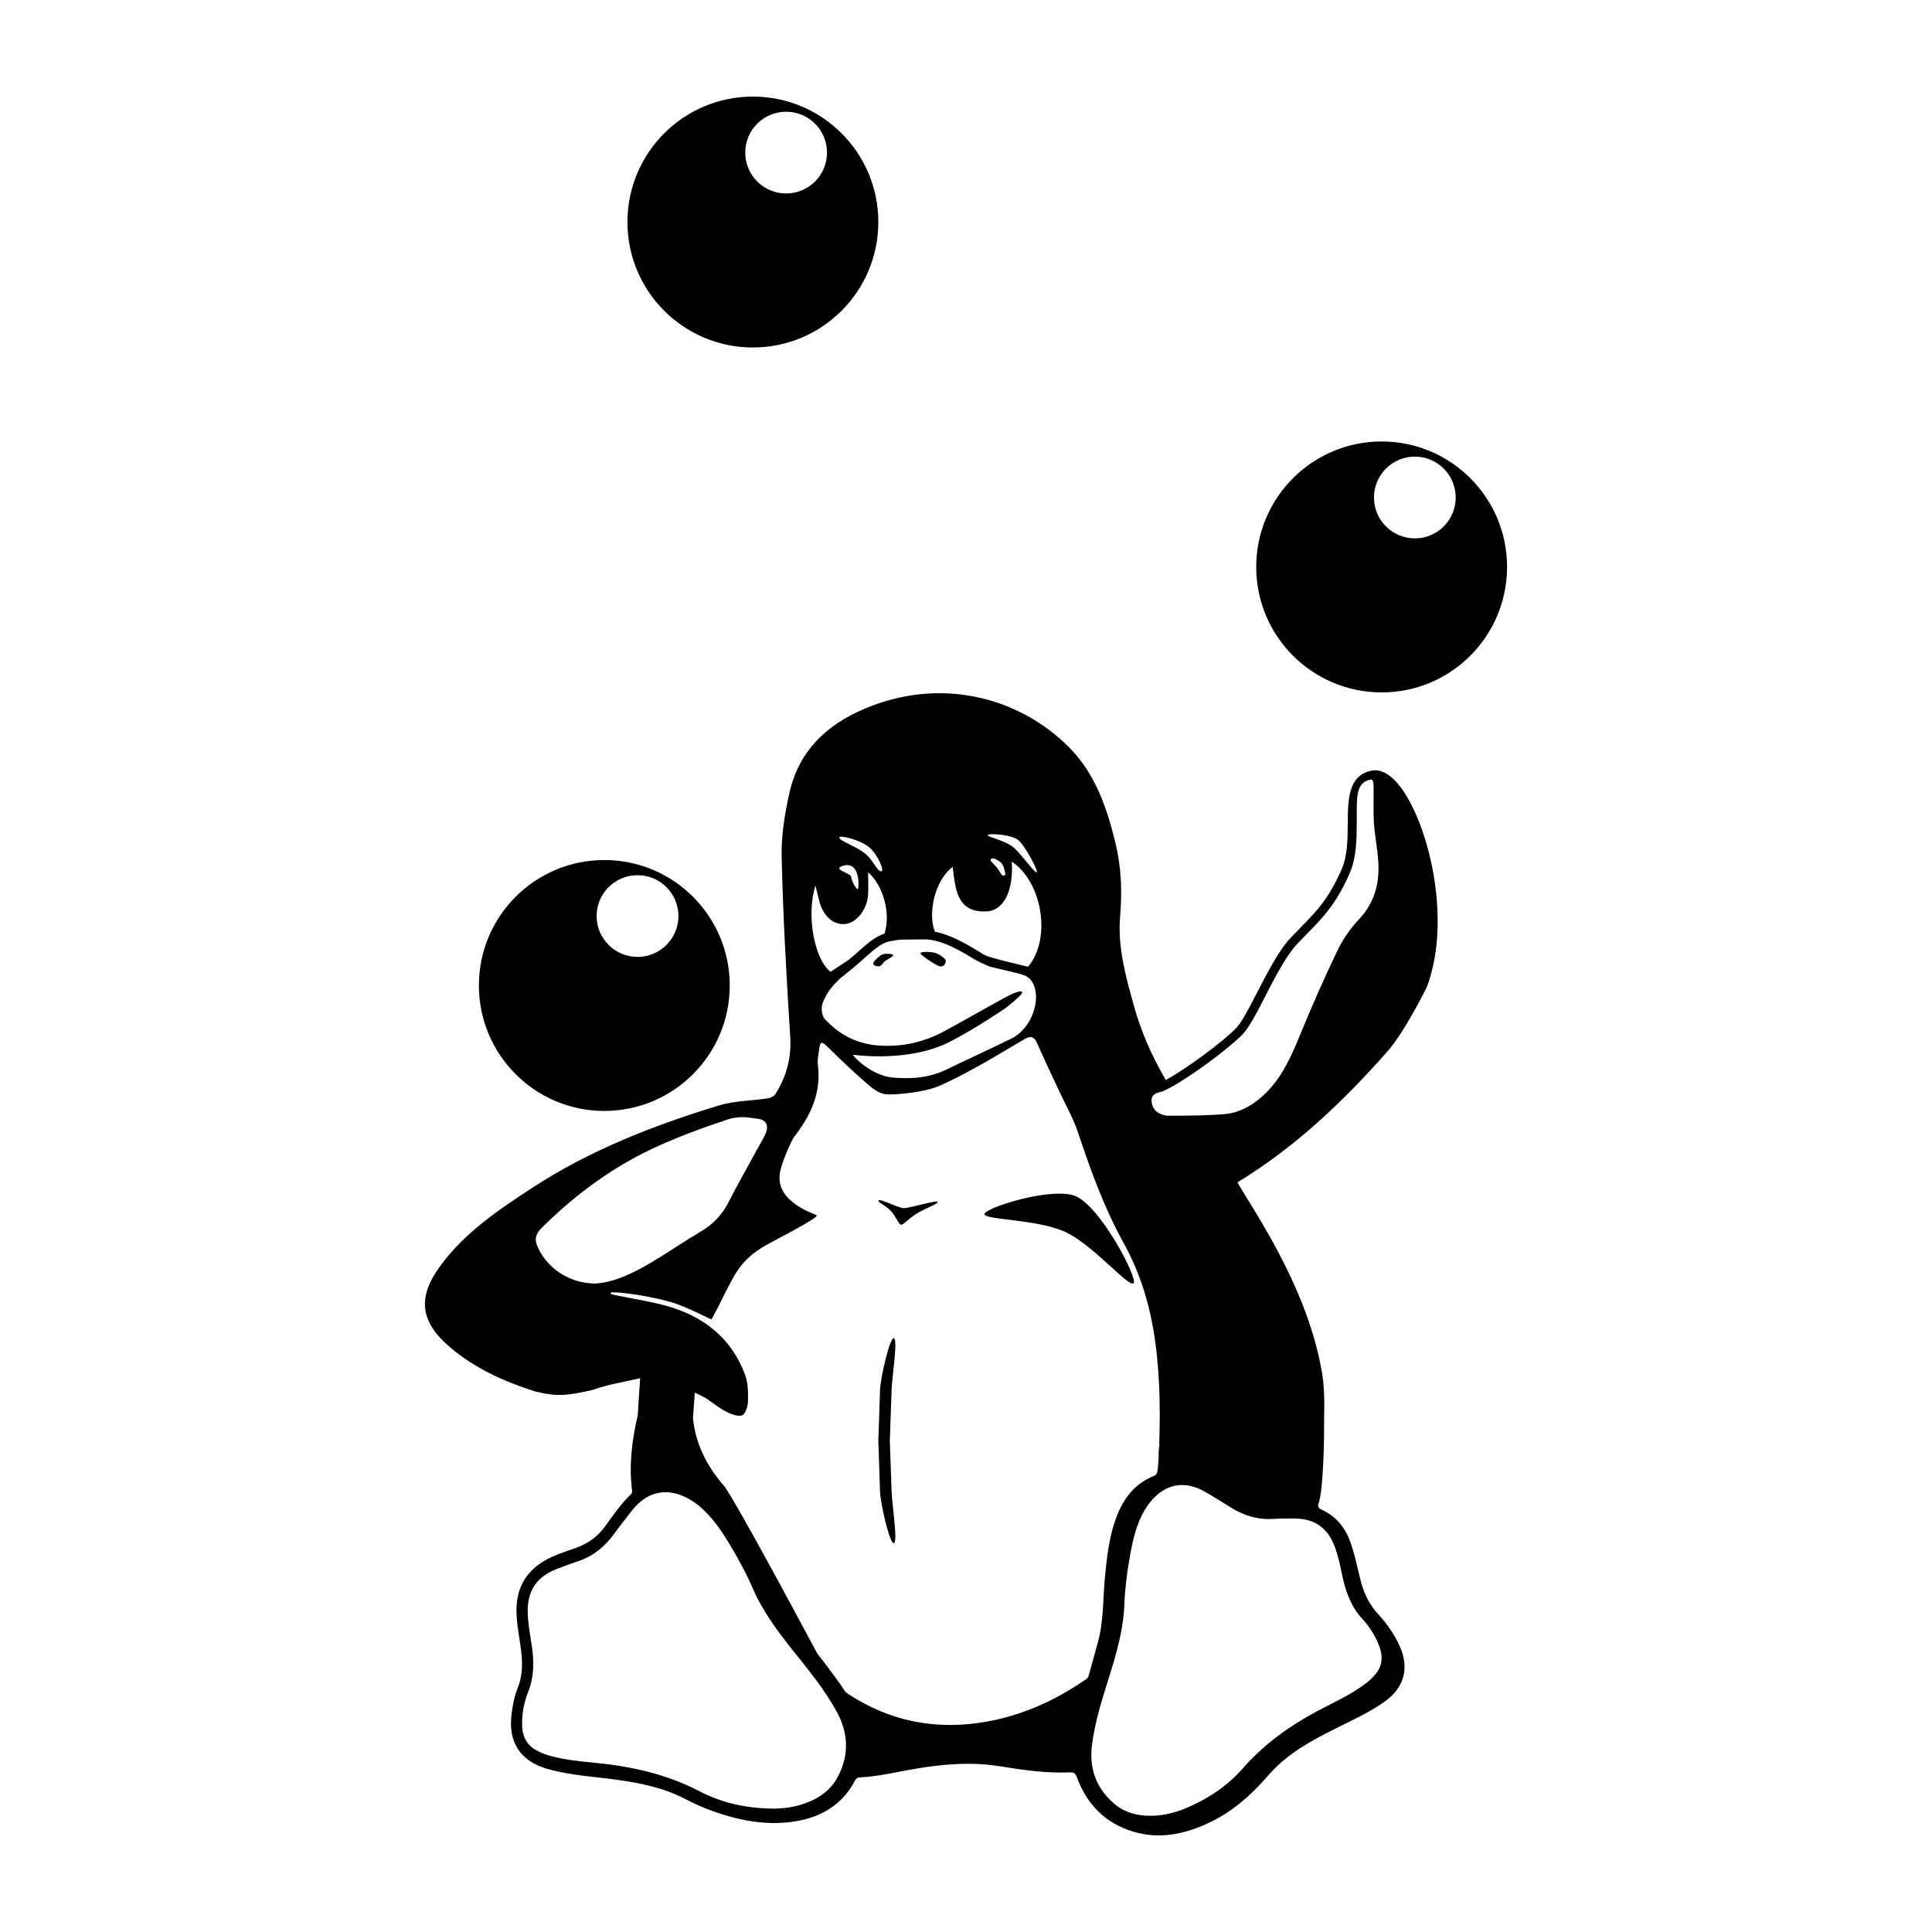
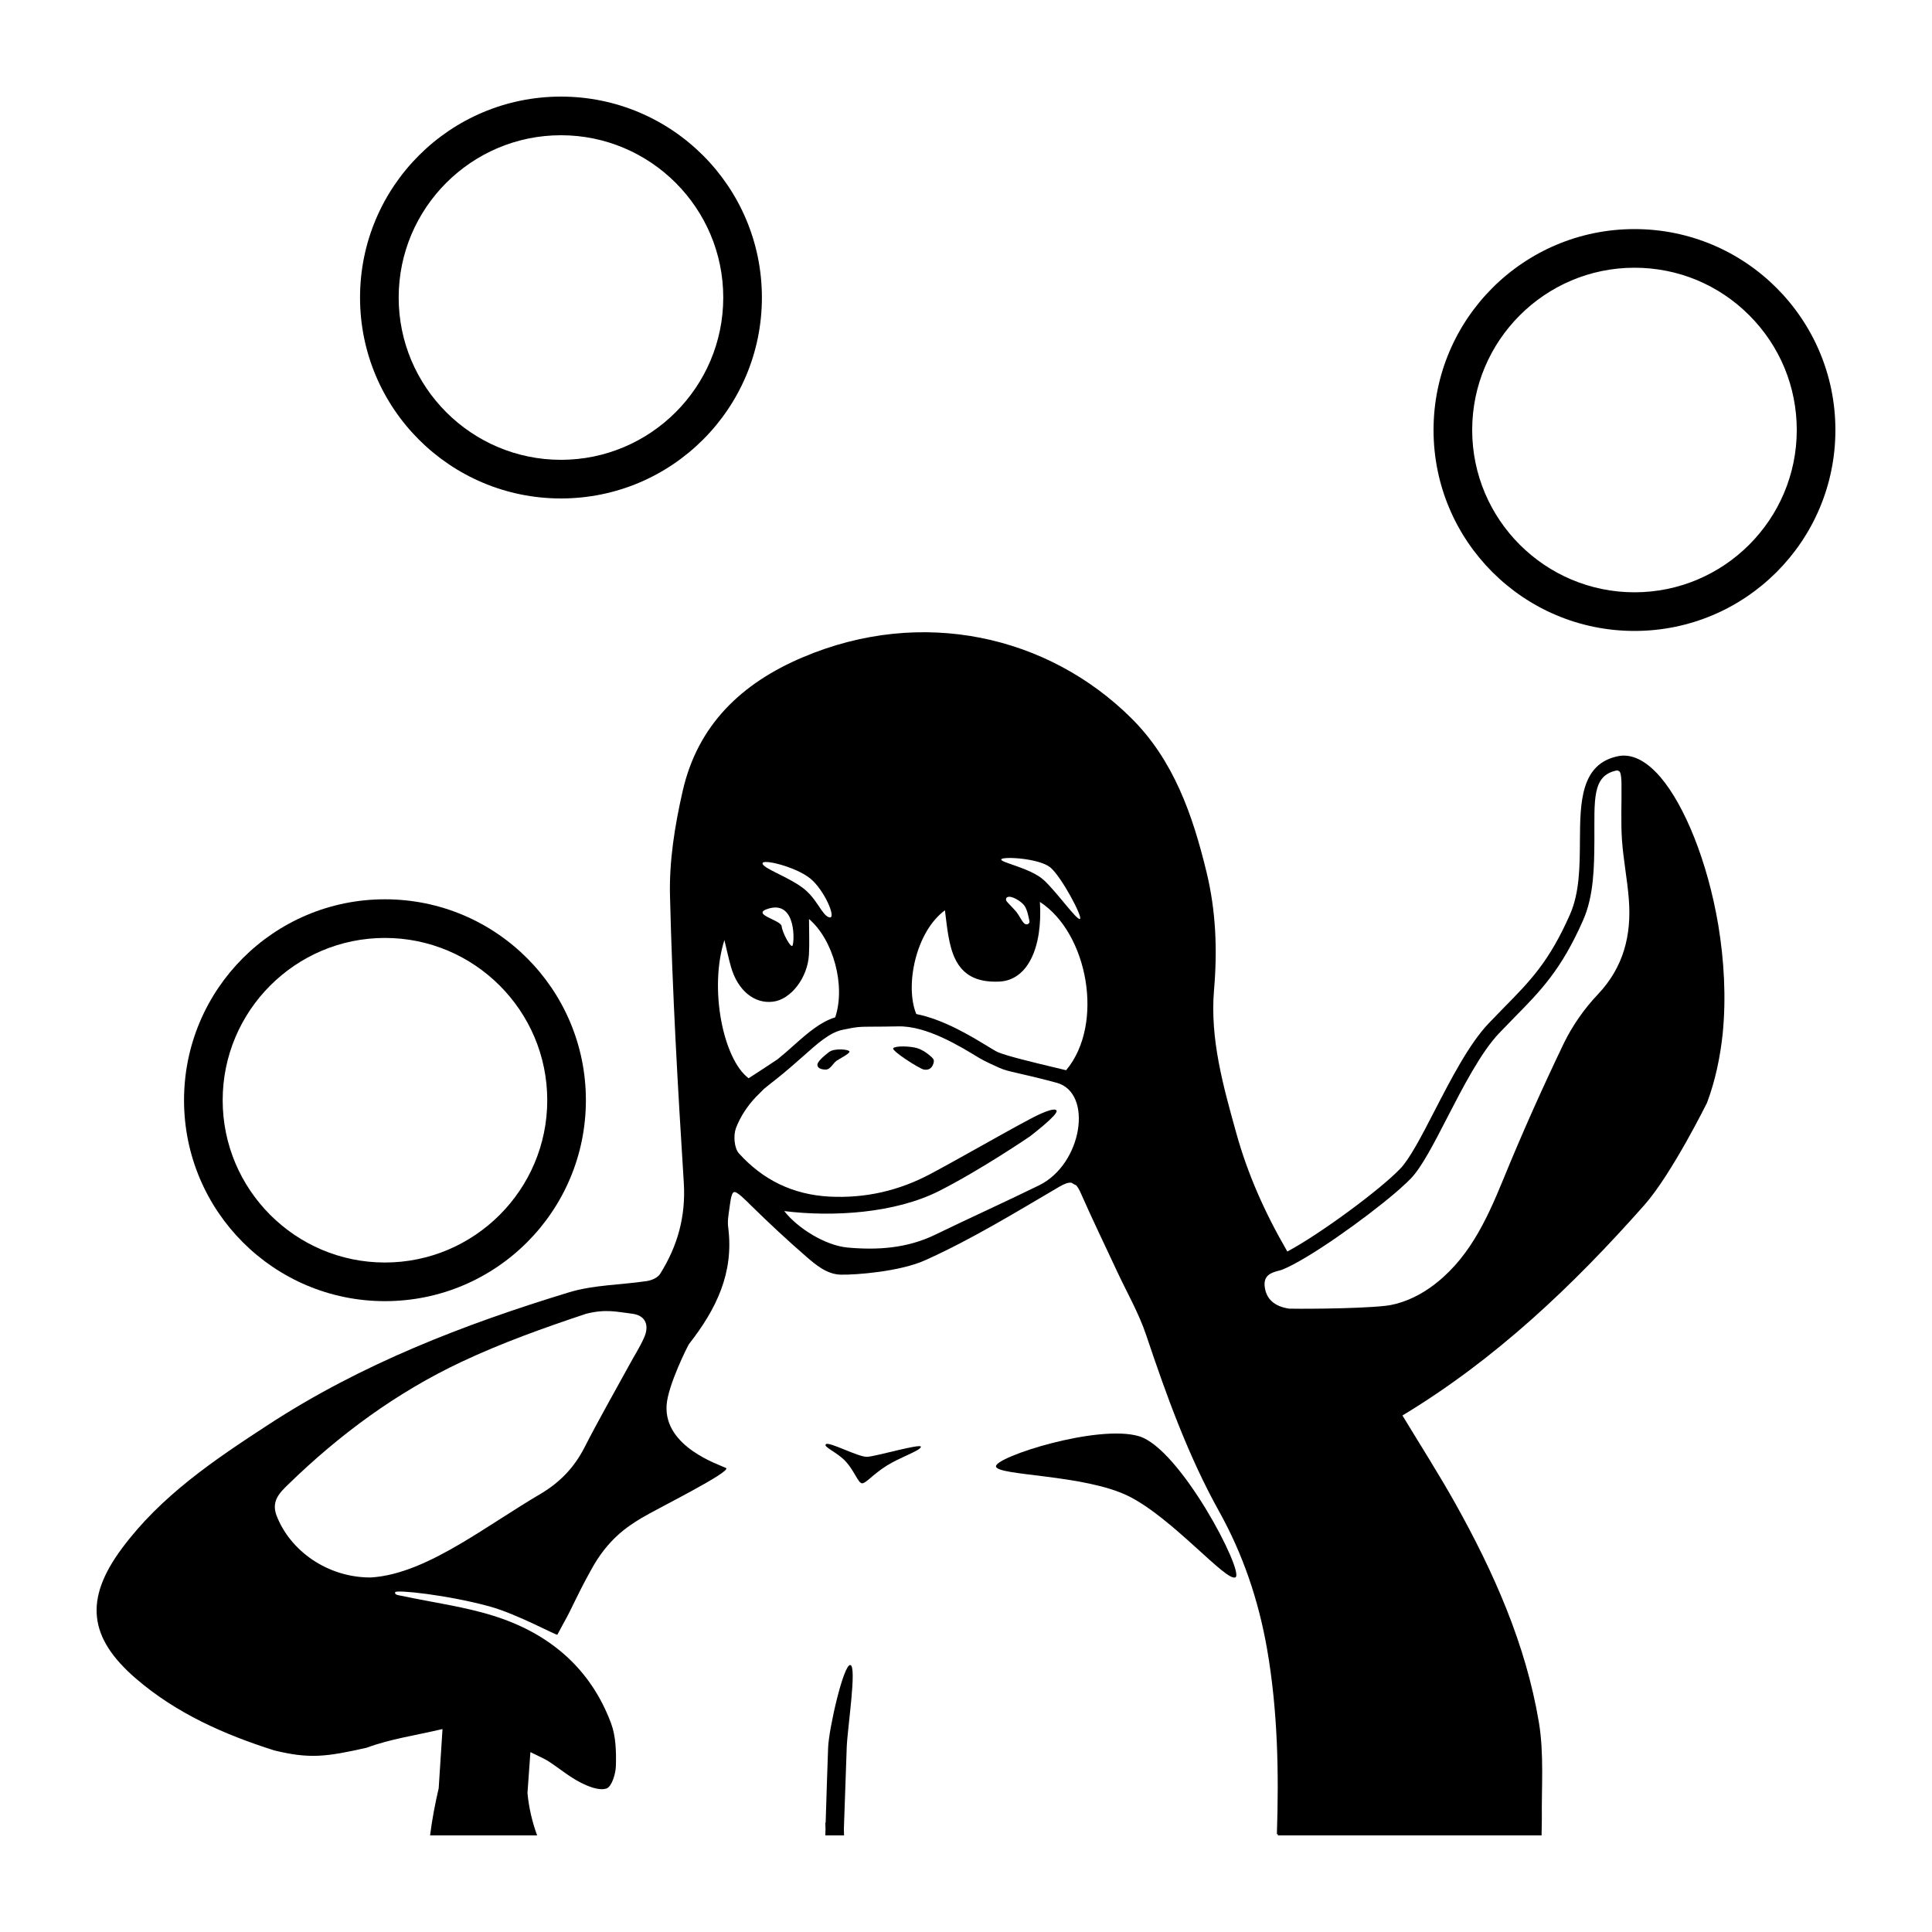
<svg xmlns="http://www.w3.org/2000/svg" version="1.1" x="0px" y="0px" width="1000px" height="1000px" viewBox="0 0 1000 1000" style="enable-background:new 0 0 1000 1000;" xml:space="preserve">
  <g id="Kvm">
-     <path d="M639.981,538.387c-0.044,0.044-0.065,0.088-0.088,0.11c0.022-0.022,0.066-0.044,0.088-0.066V538.387z" />
-     <path d="M711.328,403.497" />
-     <path d="M468.067,625.354c-2.812,0.132-12.239-4.987-13.271-4.087c-1.033,0.879,3.845,2.681,6.526,5.757   c2.681,3.032,3.889,6.855,5.098,6.899c1.252,0.044,3.34-2.769,7.822-5.625c4.307-2.769,10.854-4.878,11.14-6.152   C485.624,620.872,470.88,625.245,468.067,625.354z" />
-     <path d="M509.552,628.453c-0.242-3.076,32.762-13.711,46.056-9.756c13.315,3.999,33.903,43.769,31.091,45.593   c-2.812,1.779-20.324-19.227-34.519-26.257C537.963,631.002,509.815,631.529,509.552,628.453z" />
-     <path d="M312.786,445.156c-35.859,0-64.907,29.07-64.907,64.929c0,35.86,29.047,64.931,64.907,64.931   c35.881,0,64.93-29.07,64.93-64.931C377.716,474.226,348.667,445.156,312.786,445.156z M329.991,495.298   c-11.689,0-21.182-9.492-21.182-21.138c0-11.711,9.492-21.159,21.182-21.159s21.16,9.448,21.16,21.159   C351.15,485.806,341.68,495.298,329.991,495.298z" />
-     <path style="fill-rule:evenodd;clip-rule:evenodd;" d="M389.691,50c-35.86,0-64.93,29.069-64.93,64.929   c0,35.87,29.07,64.929,64.93,64.929c35.859,0,64.929-29.059,64.929-64.929C454.62,79.069,425.55,50,389.691,50z M406.896,100.141   c-11.689,0-21.159-9.47-21.159-21.17c0-11.678,9.47-21.138,21.159-21.138s21.16,9.459,21.16,21.138   C428.055,90.671,418.585,100.141,406.896,100.141z" />
-     <path style="fill-rule:evenodd;clip-rule:evenodd;" d="M715.15,228.506c-35.882,0-64.93,29.092-64.93,64.951   c0,35.859,29.048,64.929,64.93,64.929c35.859,0,64.907-29.07,64.907-64.929C780.058,257.598,751.01,228.506,715.15,228.506z    M732.333,278.669c-11.688,0-21.159-9.47-21.159-21.16s9.471-21.16,21.159-21.16c11.689,0,21.138,9.47,21.138,21.16   S744.022,278.669,732.333,278.669z" />
-     <path d="M462.376,494.397c0.066-0.725-4.834-1.274-6.636,0.154s-3.757,3.098-3.691,4.153c0.044,1.077,1.406,1.516,2.791,1.472   s2.351-2.131,3.34-2.812C459.125,496.682,462.333,495.122,462.376,494.397z" />
-     <path d="M476.483,493.254c0.813-0.813,5.449-0.659,7.69,0c2.241,0.637,4.988,3.01,5.273,3.647c0.308,0.681-0.154,1.912-0.637,2.505   c-0.527,0.571-1.143,0.967-2.483,0.769C485.052,499.978,475.692,494.045,476.483,493.254z" />
-     <path d="M599.991,749.039c-0.681,3.318-0.132,7.383-0.747,11.382C599.771,757.016,599.947,751.698,599.991,749.039z" />
-     <path d="M742.133,453.374c-3.449-20.456-10.832-38.583-18.61-47.724c-5.735-6.702-10.524-7.383-13.535-6.79   c-12.217,2.417-12.305,15.051-12.393,27.268c-0.044,8.262-0.088,16.809-3.186,23.884c-6.68,15.227-12.79,21.489-21.271,30.124   c-1.561,1.604-3.208,3.296-4.922,5.098c-6.307,6.636-12.195,18.127-17.425,28.278c-4.064,7.933-7.91,15.382-10.986,18.634   c-6.394,6.768-25.972,21.27-36.431,26.851c-7.448-12.897-12.832-25.246-16.436-38.277c-4.196-15.161-8.525-30.454-7.162-46.362   c1.098-12.876,0.615-25.466-2.418-37.99c-4.438-18.391-10.546-36.145-24.213-49.768c-26.763-26.675-67.413-36.036-105.755-19.709   c-19.841,8.416-33.882,21.951-38.716,43.22c-2.527,11.096-4.395,22.698-4.087,34.014c0.747,30.893,2.505,61.786,4.438,92.615   c0.681,10.898-2,20.5-7.625,29.487c-0.747,1.208-2.703,2.087-4.219,2.307c-8.371,1.274-17.094,1.209-25.092,3.647   c-33.971,10.394-66.974,23.203-96.966,42.869c-17.402,11.382-34.541,22.961-47.087,39.989   c-12.085,16.348-10.723,28.828,4.636,42.057c12.986,11.206,28.279,17.996,44.45,23.159c11.382,2.791,16.743,2.088,29.751-0.856   c7.668-2.856,15.93-4.021,24.456-6.043c-0.417,6.636-0.813,12.964-1.23,19.139c-2.988,12.832-4.658,26.125-2.922,38.848   c0.11,0.791,0,1.494-0.637,2.109c-5.12,4.943-9.141,10.766-13.271,16.501c-3.867,5.361-8.877,9.009-15.073,11.184   c-4.131,1.429-8.24,2.835-12.261,4.593c-11.404,5.075-18.171,13.601-18.589,26.433c-0.198,6.636,1.099,13.184,2.065,19.731   c1.099,7.494,1.428,14.854-1.56,22.128c-1.758,4.175-2.483,8.723-3.054,13.205c-1.912,14.612,4.614,24.478,18.875,28.454   c11.755,3.296,23.906,3.89,35.925,5.581c12.019,1.648,23.84,4.087,34.805,9.756c4.637,2.417,9.405,4.593,14.327,6.351   c13.975,4.987,28.256,7.8,43.154,5.317c13.469-2.241,24.148-8.68,30.652-21.072c0.637-1.187,1.406-1.604,2.659-1.647   c9.36-0.462,18.457-2.703,27.642-4.285c14.963-2.593,29.861-3.889,45.022-1.428c11.866,1.955,23.841,3.647,35.926,3.12   c2.132-0.088,2.923,0.593,3.626,2.593c5.163,13.887,14.523,23.62,28.915,28.015c13.447,4.109,26.235,1.561,38.606-4.131   c12.041-5.493,21.906-13.887,30.52-23.796c2.593-2.967,5.273-5.801,8.306-8.372c8.35-7.141,17.974-12.238,27.774-17.116   c8.548-4.263,17.292-8.218,25.181-13.82c10.063-7.186,12.854-17.161,7.866-28.5c-2.769-6.196-6.614-11.733-11.162-16.677   c-4.46-4.812-7.251-10.35-8.921-16.611c-1.846-6.987-3.12-14.129-5.625-20.962c-2.681-7.515-7.427-13.184-14.679-16.546   c-1.934-0.923-2.241-1.779-1.582-3.691c2.417-7.47,2.725-33.947,2.725-35.222c-0.132-10.48,0.747-21.182-0.967-31.442   c-4.219-25.204-14.502-48.385-26.872-70.621c-5.384-9.646-11.316-18.962-17.051-28.477c30.059-18.215,55.042-42.077,77.981-68.115   c8.811-10.063,20.104-32.981,20.104-32.981c2.615-7.031,4.219-14.568,5.032-22.28C744.726,476.907,744.022,464.8,742.133,453.374z    M527.043,434.83c3.604,2.988,10.503,16.083,9.558,16.655c-0.944,0.571-7.229-8.393-11.514-12.436   c-4.285-4.065-14.349-5.801-13.821-6.833C511.771,431.226,523.417,431.863,527.043,434.83z M520.34,452.231   c0.176,0.682-0.879,1.516-1.758,0.638c-0.879-0.901-1.472-2.396-2.417-3.604c-0.9-1.099-2.614-2.769-3.12-3.406   c-0.505-0.637-0.329-1.626,0.967-1.538c1.274,0.11,3.56,1.429,4.614,2.769C519.681,448.387,520.187,451.551,520.34,452.231z    M493.116,448.694c1.428,11.184,1.89,23.752,17.468,23.049c9.229-0.396,14.02-11.052,13.119-25.752   c15.446,10.063,20.874,39.485,8.438,54.404c-1.165-0.264-2.373-0.571-3.647-0.879c-7.076-1.692-15.888-3.845-18.37-4.988   c-0.747-0.33-1.934-1.077-3.516-2.043c-5.186-3.164-13.887-8.481-22.72-10.261C480.196,473.215,483.624,455.725,493.116,448.694z    M470.111,486.311c1.824,0,4.263-0.022,7.8-0.088c9.382-0.286,20.303,6.592,26.301,10.239c1.758,1.077,5.669,2.812,6.504,3.186   c2.923,1.34,6.526,1.582,18.349,4.79c11.865,3.186,8.35,26.324-5.669,33.18c-11.098,5.449-22.369,10.568-33.487,15.974   c-9.009,4.373-18.523,5.01-28.235,4.109c-7.075-0.682-15.952-6.196-20.303-11.777c15.798,1.955,35.64,0.703,49.834-6.482   c13.535-6.877,29.223-17.623,29.223-17.623s9.273-7.075,8.637-8.35c-0.594-1.296-5.911,1.274-8.482,2.659   c-10.767,5.778-21.292,11.976-32.058,17.755c-10.151,5.427-20.918,7.954-32.607,7.36c-11.821-0.637-21.445-5.427-29.158-13.996   c-1.516-1.735-1.802-5.802-0.945-8.131c1.384-3.691,3.757-7.273,6.504-10.151c0.857-0.879,1.736-1.736,2.615-2.615   c1.274-1.055,2.615-2.109,4.043-3.229c3.23-2.571,5.999-5.054,8.459-7.229c4.79-4.285,8.591-7.668,12.656-8.547   C464.859,486.333,465.453,486.333,470.111,486.311z M449.742,438.411c4.614,3.757,8.613,13.228,6.13,12.568   c-2.439-0.659-3.889-6.152-8.745-9.69c-4.834-3.56-12.612-6.152-12.744-7.734C434.229,431.951,445.106,434.632,449.742,438.411z    M444.007,460.164c-0.593,0.703-3.252-4.219-3.472-6.328c-0.242-2.065-10.327-3.867-4.153-5.712   C445.458,445.464,444.623,459.504,444.007,460.164z M422.101,458.318c0.879,3.669,1.406,6.152,2.109,8.635   c2.153,7.625,7.537,12.085,13.601,11.272c5.713-0.725,11.096-7.712,11.514-15.183c0.198-3.845,0.022-7.712,0.022-11.535   c7.888,6.767,11.843,21.643,8.438,31.794c-4.68,1.45-8.613,4.812-13.447,9.141c-1.516,1.384-3.252,2.878-5.12,4.417   c-3.054,2.065-6.152,4.065-9.316,6.13C421.683,496.792,417.113,474.006,422.101,458.318z M277.894,644.36   c-1.78-4.68,0.989-7.404,3.779-10.106c16.501-16.128,34.937-29.751,55.767-39.595c12.964-6.131,26.566-11.009,40.189-15.557   c6.416-1.604,9.822-0.594,14.656-0.022c4.526,0.527,5.734,3.846,3.911,7.845c-1.341,3.032-3.164,5.845-4.746,8.789   c-4.856,8.898-9.888,17.754-14.502,26.807c-3.252,6.306-7.778,11.052-13.865,14.699c-8.746,5.163-17.096,10.964-25.841,16.149   c-9.602,5.691-19.578,10.459-29.07,10.986C294.307,664.399,282.244,655.721,277.894,644.36z M433.79,919.394   c-3.669,7.141-9.778,11.426-17.161,14.04c-5.669,2.044-11.536,2.681-16.326,2.703c-14.216-0.11-26.784-3.011-38.232-8.987   c-17.403-9.053-35.904-13.029-55.174-14.831c-7.625-0.726-15.249-1.538-22.698-3.647c-2.219-0.659-4.438-1.538-6.504-2.659   c-5.647-3.054-7.581-8.151-7.471-14.237c0.066-5.449,1.077-10.789,3.076-15.843c3.362-8.371,3.142-16.853,1.736-25.489   c-0.857-5.317-1.78-10.656-1.89-16.105c-0.22-10.701,4.46-17.93,14.37-21.973c3.713-1.494,7.493-2.9,11.272-4.131   c8.042-2.593,14.216-7.603,19.116-14.37c2.878-3.955,5.911-7.778,8.899-11.646c10.942-14.106,24.39-11.074,34.344-3.296   c7.053,5.537,11.953,12.92,16.545,20.456c4.417,7.317,8.525,14.854,11.909,22.676c5.273,12.239,13.227,22.72,21.445,33.004   c7.954,9.976,16.018,19.819,22.148,31.092C439.151,897.201,439.547,908.254,433.79,919.394z M561.716,869.45   c-15.491,10.7-32.344,18.303-50.89,21.643c-25.752,4.614-49.79,0.176-71.785-14.282c-0.681-0.439-1.274-0.879-1.736-1.538   c-4.329-6.745-14.26-19.401-14.26-19.401l-0.571-1.011c0,0-42.407-79.63-47.966-86.067c-8.921-10.262-14.634-22.017-15.82-34.783   c0.33-4.307,0.637-8.657,0.945-13.205c2.681,1.362,4.351,2.021,5.845,2.988c3.428,2.219,6.57,4.922,10.151,6.768   c2.593,1.34,6.13,2.812,8.525,1.999c1.67-0.571,2.966-4.768,3.01-7.383c0.11-4.57,0-9.492-1.56-13.688   c-6.636-17.864-19.995-29.115-37.794-34.718c-9.492-3.011-19.534-4.307-29.312-6.416c-1.472-0.286-2.659-0.352-2.417-1.23   c0.22-0.879,16.831,0.856,30.41,4.592c8.899,2.461,21.644,9.492,21.82,9.141c0.198-0.308,1.34-2.57,1.978-3.691   c3.164-5.646,3.538-7.515,8.899-17.292c5.317-9.778,11.426-13.821,16.193-16.722c4.79-2.9,29.355-15.116,27.224-16.193   c-2.153-1.077-19.995-6.768-19.116-20.28c0.417-6.504,6.921-19.424,7.229-19.798c8.833-11.338,14.48-23.027,12.612-37.661   c-0.286-1.978,0.088-4.064,0.374-6.086c0.242-1.494,0.505-5.054,1.494-5.361c0.989-0.286,4.043,2.922,5.449,4.307   c5.801,5.713,11.492,11.052,17.622,16.392c3.208,2.79,6.812,5.91,11.316,5.998c4.548,0.11,18.962-0.923,27.268-4.702   c14.919-6.745,28.982-15.402,43.155-23.752c1.692-0.989,2.9-1.406,3.867-1.253c0,0,1.341,0.857,1.429,0.747   c0.571,0.594,1.076,1.473,1.604,2.703c3.714,8.459,7.734,16.765,11.624,25.158c3.186,6.878,7.031,13.535,9.404,20.677   c6.525,19.512,13.447,38.848,23.444,56.908c7.712,13.887,12.7,28.719,15.446,44.385c3.472,19.952,3.846,40.058,3.187,60.009h0.373   c-0.197,0.505-0.308,1.12-0.396,1.691c-0.044,2.659-0.22,7.977-0.747,11.382c-0.264,1.472-0.285,2.856-2.087,3.56   c-9.954,3.999-15.732,11.755-19.358,21.445c-3.625,9.646-4.789,19.819-5.8,29.948c-1.187,11.426-0.594,23.071-3.647,34.321   c-1.604,5.868-3.252,11.734-4.856,17.646C563.254,868.352,562.528,868.923,561.716,869.45z M658.746,786.194   c3.846-0.241,7.734-0.264,11.58-0.22c10.349,0.154,17.051,5.032,20.589,14.722c1.802,4.922,2.856,10.042,3.911,15.14   c1.758,8.239,4.549,15.93,10.481,22.28c3.56,3.845,6.327,8.283,8.306,13.161c2.197,5.406,2.263,10.68-1.758,15.382   c-1.451,1.736-3.099,3.318-4.922,4.681c-5.955,4.504-12.524,7.888-19.139,11.228c-16.656,8.328-31.905,18.347-44.363,32.585   c-8.218,9.36-18.501,16.326-31.224,21.424c-4.284,1.647-9.844,3.12-15.578,3.252c-7.581,0.241-14.567-1.494-20.347-6.614   c-9.097-7.998-12.59-18.083-11.074-30.08c1.561-12.261,5.384-23.95,9.031-35.661c3.779-12.129,7.272-24.325,7.734-37.157   c0.329-8.218,1.361-16.413,2.812-24.521c1.494-8.394,3.295-16.699,7.689-24.191c6.24-10.437,17.249-17.886,32.036-9.009   c4.043,2.417,8.086,4.812,12.063,7.36C643.365,784.327,650.639,786.656,658.746,786.194z M703.374,475.874   c-4.395,4.636-8.24,10.173-11.009,15.908c-6.922,14.479-13.47,29.18-19.513,44.034c-5.471,13.381-11.426,26.301-23.555,34.893   c-4.131,2.944-9.426,5.317-14.414,5.845c-9.909,1.076-30.674,0.967-31.047,0.9c-4.021-0.659-7.098-2.593-7.713-6.833   c-0.571-3.846,1.846-4.725,4.461-5.428c0,0,0.791-0.176,1.143-0.329c8.35-3.362,26.433-16.304,36.408-24.829   c0.615-0.527,1.209-1.055,1.758-1.538c0.022-0.022,0.044-0.066,0.088-0.11c1.297-1.12,2.396-2.175,3.23-3.054   c3.493-3.714,7.295-11.118,11.689-19.688c5.075-9.865,10.832-21.072,16.677-27.224c1.692-1.78,3.318-3.472,4.878-5.054   c8.481-8.635,15.185-15.491,22.193-31.531c3.472-7.91,3.538-17.358,3.604-25.686c0.066-13.052-0.879-21.028,7.207-22.654   c0,0,0.308-0.066,0.835,0.286s0.682,2.703,0.682,3.933c0.088,6.086-0.242,12.151,0.153,18.171c0.439,6.46,1.735,12.876,2.22,19.313   C714.229,456.736,711.68,467.063,703.374,475.874z" />
-     <path d="M600.387,747.348h-0.373c0,0,0,0.659-0.022,1.691C600.079,748.468,600.189,747.853,600.387,747.348z" />
-     <path d="M460.575,745.722c0.176-5.757,0.747-21.665,0.923-26.565c0.22-6.021,3.34-26.235,1.143-26.499   c-2.175-0.241-6.899,20.479-7.141,26.741c-0.176,4.548-0.593,17.512-0.791,24.214h-0.11c0,0,0.022,0.812,0.066,2.109   c-0.044,1.296-0.066,2.087-0.066,2.087h0.11c0.198,6.724,0.615,19.666,0.791,24.236c0.242,6.239,4.966,26.981,7.141,26.718   c2.197-0.264-0.923-20.479-1.143-26.477C461.322,767.364,460.75,751.456,460.575,745.722z" />
+     <g id="Kvm_1_">
+       <path d="M448.832,754.043c-4.521,0.213-19.674-7.984-21.332-6.544c-1.661,1.409,6.18,4.294,10.49,9.22    c4.309,4.854,6.25,10.976,8.193,11.046c2.012,0.07,5.369-4.434,12.573-9.008c6.923-4.432,17.445-7.81,17.905-9.849    C477.051,746.867,453.352,753.87,448.832,754.043z" />
+       <path d="M515.514,759.006c-0.392-4.925,52.66-21.954,74.029-15.621c21.4,6.403,54.493,70.085,49.974,73.006    c-4.521,2.849-32.669-30.786-55.485-42.044C561.181,763.087,515.937,763.932,515.514,759.006z" />
+       <path d="M199.238,485.473c46.327,0,84.018,37.683,84.018,84s-37.69,84-84.018,84c-46.309,0-83.982-37.683-83.982-84    S152.93,485.473,199.238,485.473 M199.238,465.473c-57.447,0-103.982,46.562-103.982,104s46.534,104,103.982,104    c57.481,0,104.018-46.561,104.018-104C303.256,512.035,256.72,465.473,199.238,465.473L199.238,465.473z" />
+       <path d="M290.358,70c46.316,0,83.998,37.683,83.998,84c0,46.317-37.682,84-83.998,84c-46.319,0-84.002-37.682-84.002-84    C206.356,107.683,244.039,70,290.358,70 M290.358,50c-57.439,0-104.002,46.562-104.002,104c0,57.454,46.562,104,104.002,104    c57.435,0,103.998-46.546,103.998-104C394.356,96.562,347.793,50,290.358,50L290.358,50z" />
+       <path d="M846.02,138.573c22.436,0,43.526,8.741,59.388,24.611c15.859,15.87,24.594,36.967,24.593,59.406    c0,46.308-37.674,83.982-83.98,83.982c-46.328,0-84.02-37.674-84.02-83.982C762,176.263,799.691,138.573,846.02,138.573     M846.02,118.573c-57.485,0-104.02,46.59-104.02,104.018s46.534,103.982,104.02,103.982c57.446,0,103.98-46.555,103.98-103.982    C950.002,165.163,903.468,118.573,846.02,118.573L846.02,118.573z" />
+       <path d="M439.684,544.349c0.106-1.162-7.77-2.041-10.666,0.245c-2.896,2.287-6.039,4.961-5.934,6.65    c0.07,1.725,2.26,2.427,4.486,2.356c2.225-0.07,3.779-3.412,5.368-4.502C434.458,548.005,439.614,545.509,439.684,544.349z" />
+       <path d="M462.359,542.518c1.305-1.301,8.758-1.056,12.359,0c3.603,1.02,8.018,4.818,8.477,5.84    c0.494,1.09-0.248,3.061-1.025,4.011c-0.846,0.913-1.836,1.549-3.99,1.23C476.132,553.283,461.088,543.784,462.359,542.518z" />
+     </g>
+     <g>
+       <path d="M438.272,904.248c0.353-9.643,5.368-42.011,1.837-42.433c-3.496-0.387-11.089,32.791-11.479,42.82    c-0.282,7.281-0.952,28.04-1.271,38.771h-0.177c0,0,0.036,1.3,0.106,3.376c-0.059,1.716-0.093,2.865-0.103,3.217h9.704    c-0.039-1.21-0.073-2.299-0.102-3.217C437.071,937.566,437.99,912.092,438.272,904.248z" />
+     </g>
+     <g>
+       <path d="M273.019,928.031c0.53-6.896,1.024-13.862,1.519-21.145c4.311,2.181,6.995,3.236,9.396,4.784    c5.511,3.554,10.562,7.882,16.317,10.838c4.167,2.146,9.853,4.503,13.703,3.201c2.684-0.914,4.768-7.635,4.838-11.822    c0.176-7.317,0-15.199-2.51-21.917c-10.665-28.605-32.137-46.621-60.748-55.594c-15.256-4.821-31.396-6.896-47.113-10.274    c-2.365-0.456-4.275-0.562-3.886-1.969c0.353-1.407,27.054,1.371,48.88,7.353c14.303,3.941,34.789,15.199,35.072,14.639    c0.318-0.494,2.155-4.115,3.18-5.911c5.086-9.042,5.688-12.033,14.303-27.688c8.547-15.658,18.367-22.132,26.029-26.775    c7.699-4.645,47.185-24.206,43.76-25.931c-3.461-1.726-32.14-10.836-30.727-32.474c0.67-10.414,11.124-31.103,11.619-31.701    c14.197-18.155,23.275-36.871,20.271-60.306c-0.459-3.166,0.142-6.507,0.602-9.745c0.39-2.393,0.812-8.093,2.402-8.584    c1.588-0.458,6.498,4.679,8.756,6.896c9.326,9.148,18.473,17.696,28.326,26.247c5.156,4.468,10.949,9.464,18.189,9.604    c7.31,0.177,30.479-1.478,43.828-7.529c23.981-10.8,46.586-24.661,69.367-38.033c2.72-1.583,4.662-2.25,6.216-2.007    c0,0,2.155,1.373,2.297,1.196c0.918,0.951,1.73,2.36,2.579,4.329c5.97,13.545,12.43,26.846,18.685,40.285    c5.119,11.013,11.3,21.673,15.114,33.108c10.488,31.245,21.615,62.207,37.683,91.125c12.396,22.236,20.414,45.986,24.828,71.071    c5.58,31.948,6.182,64.145,5.122,96.09h0.002v-0.007h0.6c0,0.002-0.002,0.005-0.002,0.007l0,0    c-0.072,0.188-0.118,0.405-0.178,0.606h136.573c0.114-4.619,0.146-7.792,0.146-8.314c-0.212-16.781,1.201-33.916-1.553-50.347    c-6.782-40.359-23.31-77.477-43.193-113.083c-8.653-15.445-18.189-30.363-27.407-45.599    c48.315-29.167,88.472-67.376,125.343-109.07c14.163-16.112,32.315-52.81,32.315-52.81c4.202-11.26,6.781-23.328,8.088-35.677    c1.871-18.758,0.74-38.146-2.295-56.441c-5.545-32.756-17.411-61.781-29.913-76.419c-9.218-10.73-16.916-11.822-21.756-10.873    c-19.636,3.871-19.78,24.102-19.921,43.663c-0.07,13.229-0.142,26.915-5.12,38.245c-10.737,24.383-20.559,34.41-34.19,48.236    c-2.508,2.568-5.157,5.277-7.911,8.164c-10.138,10.626-19.602,29.026-28.008,45.28c-6.534,12.703-12.716,24.63-17.659,29.837    c-10.277,10.838-41.746,34.059-58.558,42.996c-11.972-20.652-20.626-40.426-26.419-61.292    c-6.744-24.277-13.703-48.765-11.512-74.236c1.765-20.618,0.987-40.779-3.887-60.833c-7.135-29.449-16.951-57.877-38.921-79.691    c-43.017-42.714-108.355-57.703-169.986-31.559c-31.891,13.476-54.46,35.148-62.23,69.205    c-4.062,17.768-7.063,36.346-6.569,54.467c1.201,49.467,4.026,98.936,7.135,148.3c1.094,17.45-3.215,32.826-12.256,47.216    c-1.201,1.935-4.346,3.344-6.783,3.695c-13.455,2.039-27.476,1.937-40.332,5.839c-54.603,16.645-107.65,37.154-155.859,68.645    c-27.971,18.226-55.52,36.767-75.686,64.033c-19.424,26.177-17.235,46.161,7.451,67.344    c20.875,17.943,45.456,28.816,71.449,37.084c18.295,4.469,26.912,3.343,47.819-1.369c12.325-4.574,25.605-6.44,39.31-9.679    c-0.67,10.628-1.308,20.76-1.977,30.647c-1.881,8.052-3.431,16.217-4.46,24.396h55.41    C275.428,942.924,273.723,935.589,273.019,928.031z M661.834,657.711c0,0,1.271-0.283,1.837-0.526    c13.422-5.385,42.488-26.108,58.521-39.759c0.989-0.845,1.942-1.688,2.825-2.463c0.036-0.036,0.072-0.106,0.144-0.177    c2.083-1.794,3.85-3.482,5.19-4.89c5.615-5.946,11.726-17.803,18.789-31.526c8.155-15.795,17.411-33.74,26.807-43.592    c2.72-2.851,5.332-5.56,7.839-8.093c13.634-13.826,24.407-24.806,35.674-50.489c5.579-12.667,5.687-27.794,5.791-41.13    c0.107-20.899-1.412-33.672,11.585-36.275c0,0,0.493-0.105,1.342,0.459c0.848,0.562,1.098,4.328,1.098,6.297    c0.142,9.746-0.389,19.457,0.244,29.096c0.707,10.345,2.79,20.617,3.568,30.926c1.415,18.475-2.683,35.01-16.033,49.119    c-7.064,7.423-13.245,16.289-17.694,25.474c-11.126,23.184-21.65,46.724-31.366,70.51c-8.793,21.427-18.365,42.114-37.86,55.872    c-6.64,4.714-15.15,8.515-23.169,9.358c-15.928,1.724-49.305,1.549-49.903,1.442c-6.462-1.056-11.409-4.152-12.397-10.941    C653.746,660.244,657.631,658.837,661.834,657.711z M518.267,444.779c0.813-1.586,19.532-0.564,25.36,4.187    c5.793,4.784,16.882,25.753,15.363,26.669c-1.517,0.913-11.619-13.439-18.508-19.914    C533.596,449.213,517.419,446.432,518.267,444.779z M530.028,477.851c-1.413-1.443-2.366-3.838-3.886-5.771    c-1.447-1.76-4.202-4.434-5.017-5.453c-0.81-1.021-0.527-2.603,1.556-2.462c2.048,0.174,5.723,2.286,7.417,4.432    c1.694,2.077,2.51,7.144,2.754,8.233C533.135,477.921,531.44,479.257,530.028,477.851z M489.094,471.165    c2.295,17.909,3.037,38.034,28.078,36.908c14.833-0.635,22.534-17.696,21.087-41.236c24.827,16.112,33.552,63.226,13.562,87.114    c-1.873-0.423-3.814-0.913-5.862-1.407c-11.373-2.709-25.537-6.156-29.526-7.985c-1.201-0.529-3.108-1.726-5.651-3.271    c-8.336-5.067-22.322-13.582-36.521-16.433C468.327,510.43,473.837,482.422,489.094,471.165z M452.117,531.399    c2.93,0,6.852-0.035,12.537-0.142c15.08-0.458,32.634,10.558,42.275,16.396c2.825,1.724,9.112,4.503,10.453,5.102    c4.699,2.146,10.491,2.533,29.496,7.671c19.068,5.101,13.42,42.15-9.113,53.129c-17.84,8.726-35.954,16.922-53.826,25.578    c-14.48,7.002-29.773,8.021-45.385,6.58c-11.372-1.092-25.641-9.921-32.634-18.858c25.393,3.131,57.286,1.126,80.101-10.379    c21.758-11.011,46.973-28.219,46.973-28.219s14.905-11.33,13.885-13.371c-0.957-2.075-9.503,2.041-13.635,4.257    c-17.306,9.253-34.225,19.179-51.529,28.431c-16.316,8.691-33.623,12.737-52.412,11.786c-19.001-1.02-34.471-8.689-46.867-22.411    c-2.437-2.779-2.896-9.29-1.518-13.02c2.224-5.912,6.037-11.646,10.453-16.255c1.377-1.407,2.789-2.779,4.203-4.187    c2.048-1.69,4.203-3.378,6.498-5.171c5.192-4.118,9.645-8.093,13.598-11.574c7.699-6.862,13.809-12.279,20.342-13.688    C443.676,531.435,444.629,531.435,452.117,531.399z M419.376,454.699c7.417,6.016,13.845,21.181,9.853,20.124    c-3.92-1.054-6.25-9.851-14.056-15.515c-7.77-5.703-20.272-9.853-20.484-12.386C394.44,444.355,411.924,448.648,419.376,454.699z     M410.157,489.531c-0.952,1.127-5.227-6.756-5.58-10.133c-0.39-3.306-16.6-6.192-6.676-9.146    C412.49,465.992,411.148,488.475,410.157,489.531z M374.946,486.576c1.414,5.875,2.261,9.85,3.391,13.826    c3.461,12.21,12.115,19.352,21.86,18.049c9.185-1.16,17.837-12.349,18.509-24.311c0.319-6.156,0.034-12.35,0.034-18.472    c12.681,10.837,19.037,34.657,13.564,50.91c-7.522,2.322-13.846,7.707-21.615,14.639c-2.436,2.216-5.227,4.608-8.229,7.072    c-4.908,3.306-9.888,6.509-14.974,9.815C374.274,548.183,366.93,511.696,374.946,486.576z M143.154,784.479    c-2.861-7.495,1.589-11.856,6.074-16.184c26.522-25.825,56.156-47.639,89.638-63.401c20.838-9.816,42.7-17.628,64.599-24.912    c10.312-2.567,15.787-0.951,23.558-0.034c7.274,0.845,9.217,6.158,6.286,12.562c-2.154,4.854-5.086,9.358-7.629,14.073    c-7.806,14.249-15.893,28.429-23.31,42.925c-5.228,10.098-12.503,17.698-22.286,23.537c-14.059,8.268-27.479,17.556-41.536,25.859    c-15.435,9.112-31.469,16.748-46.727,17.591C169.535,816.566,150.146,802.669,143.154,784.479z" />
+     </g>
  </g>
  <g id="Layer_1">
</g>
</svg>
